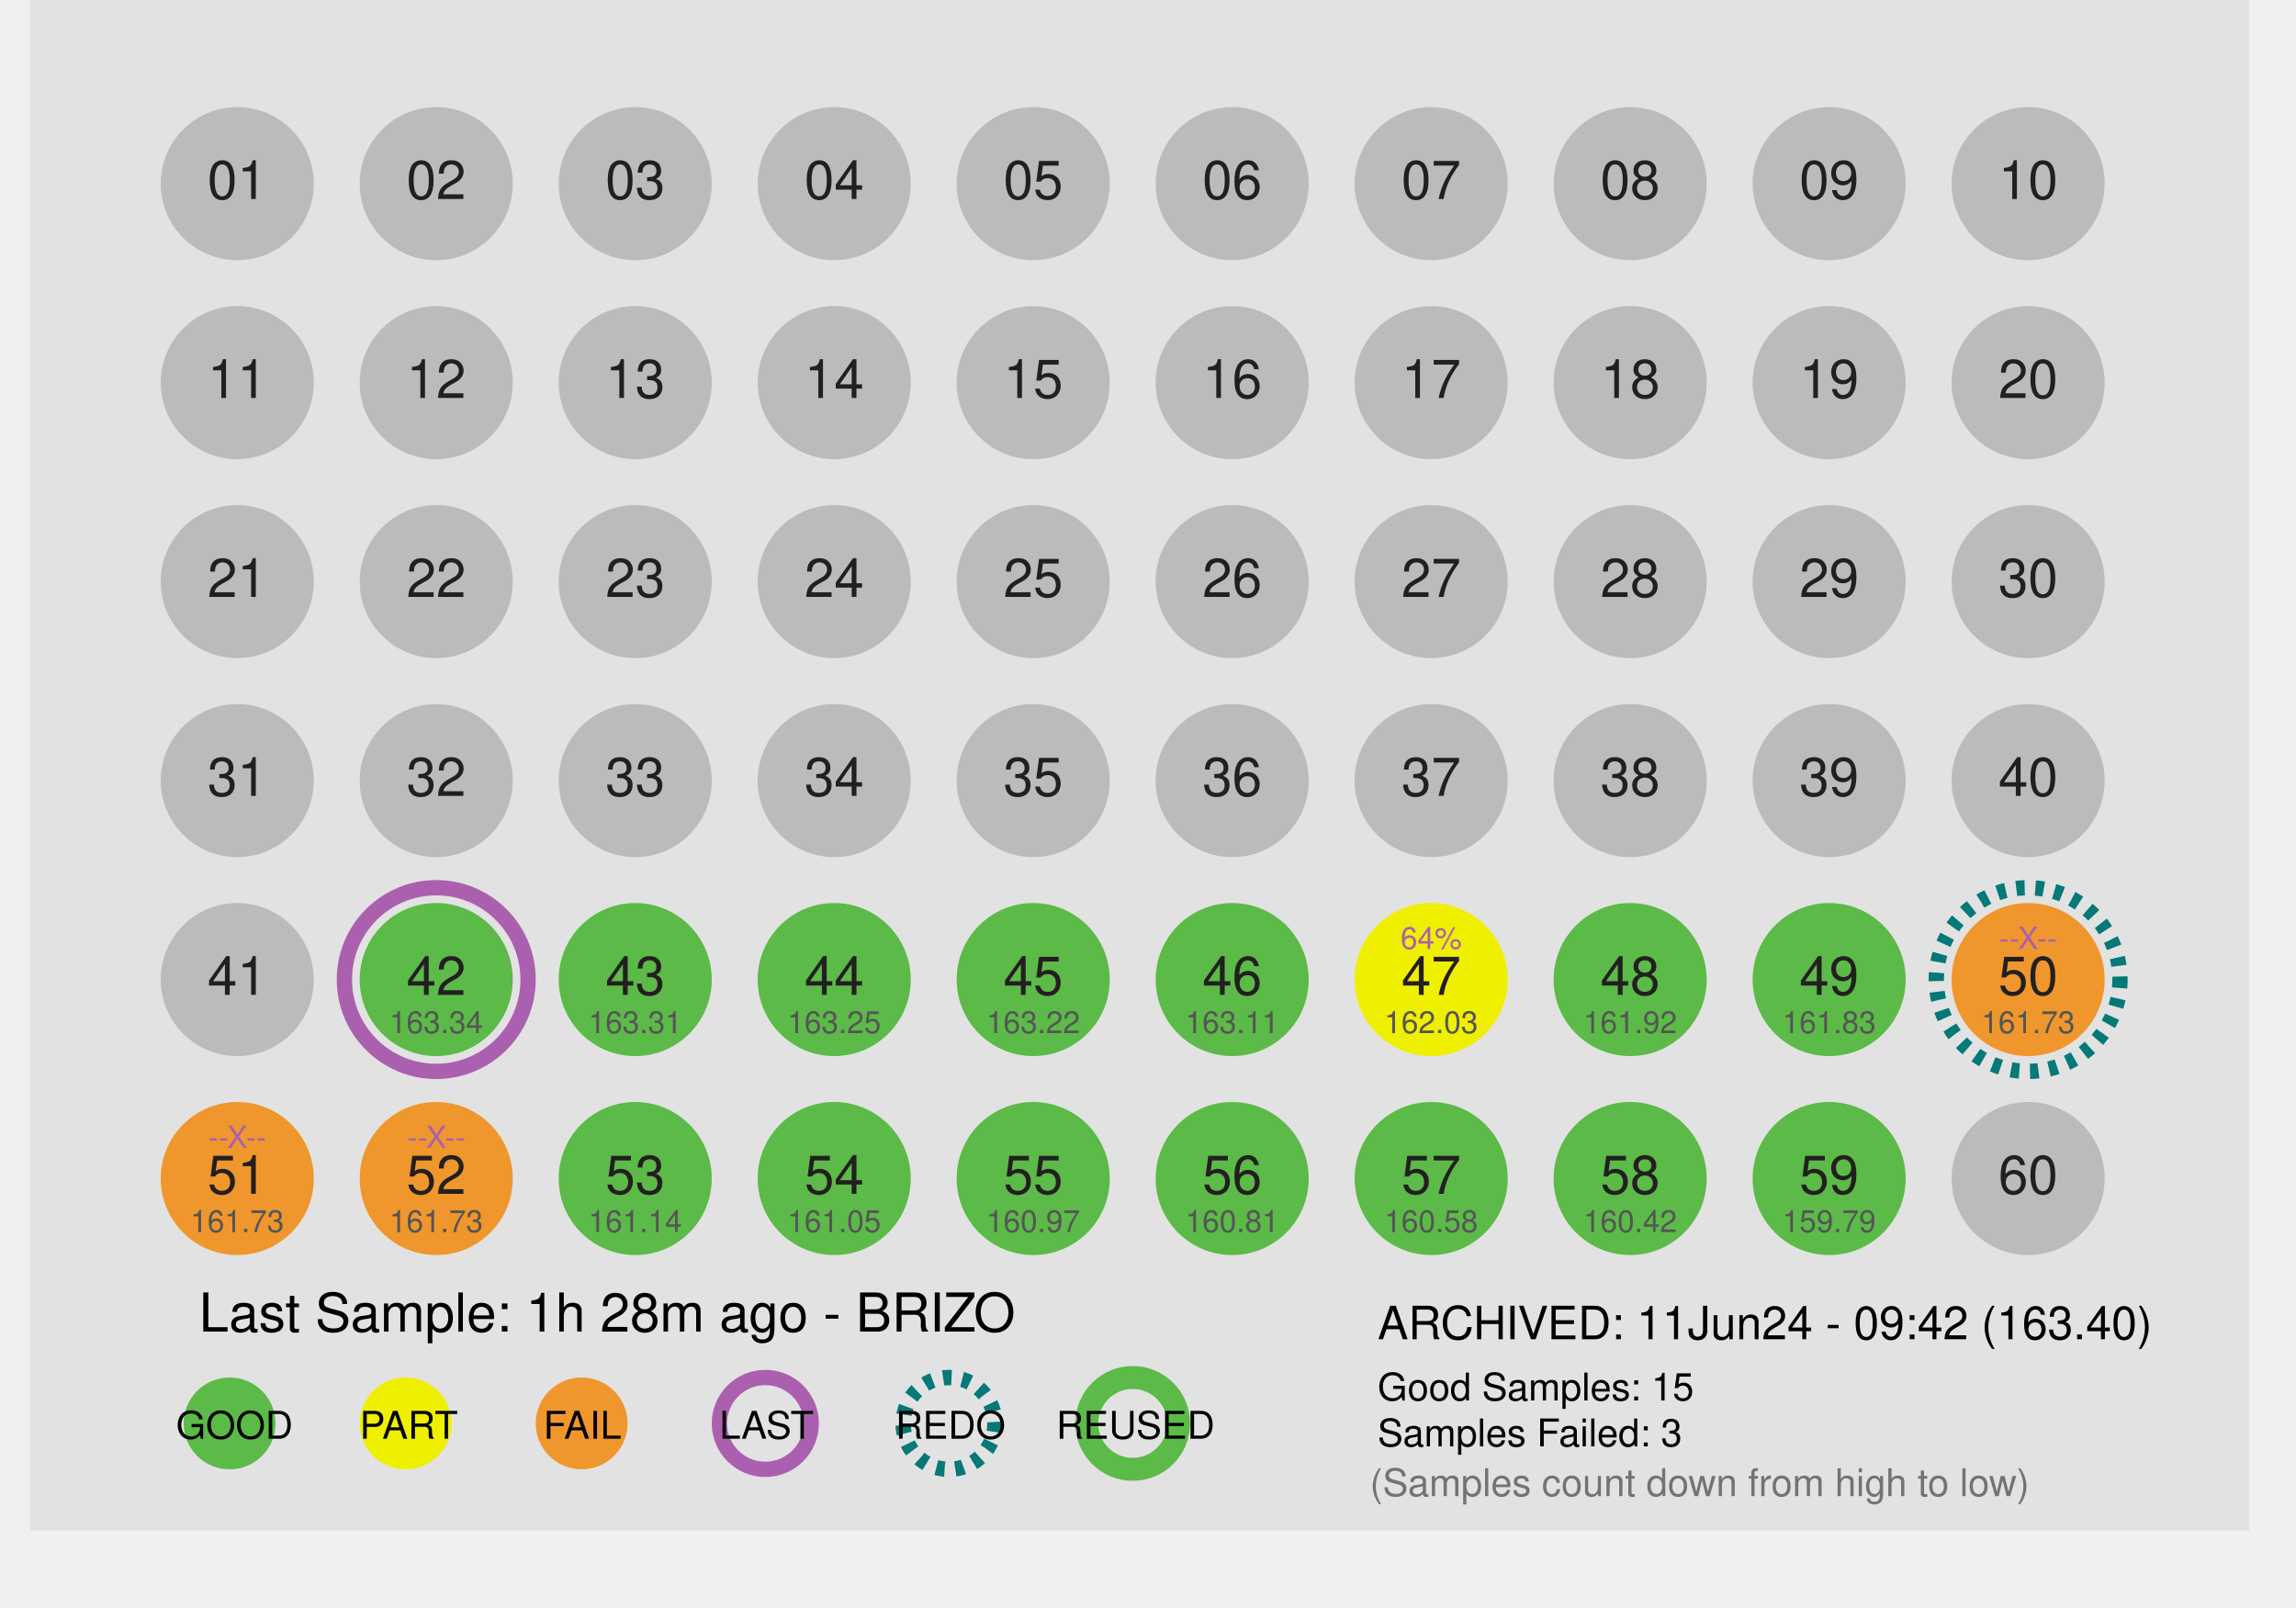
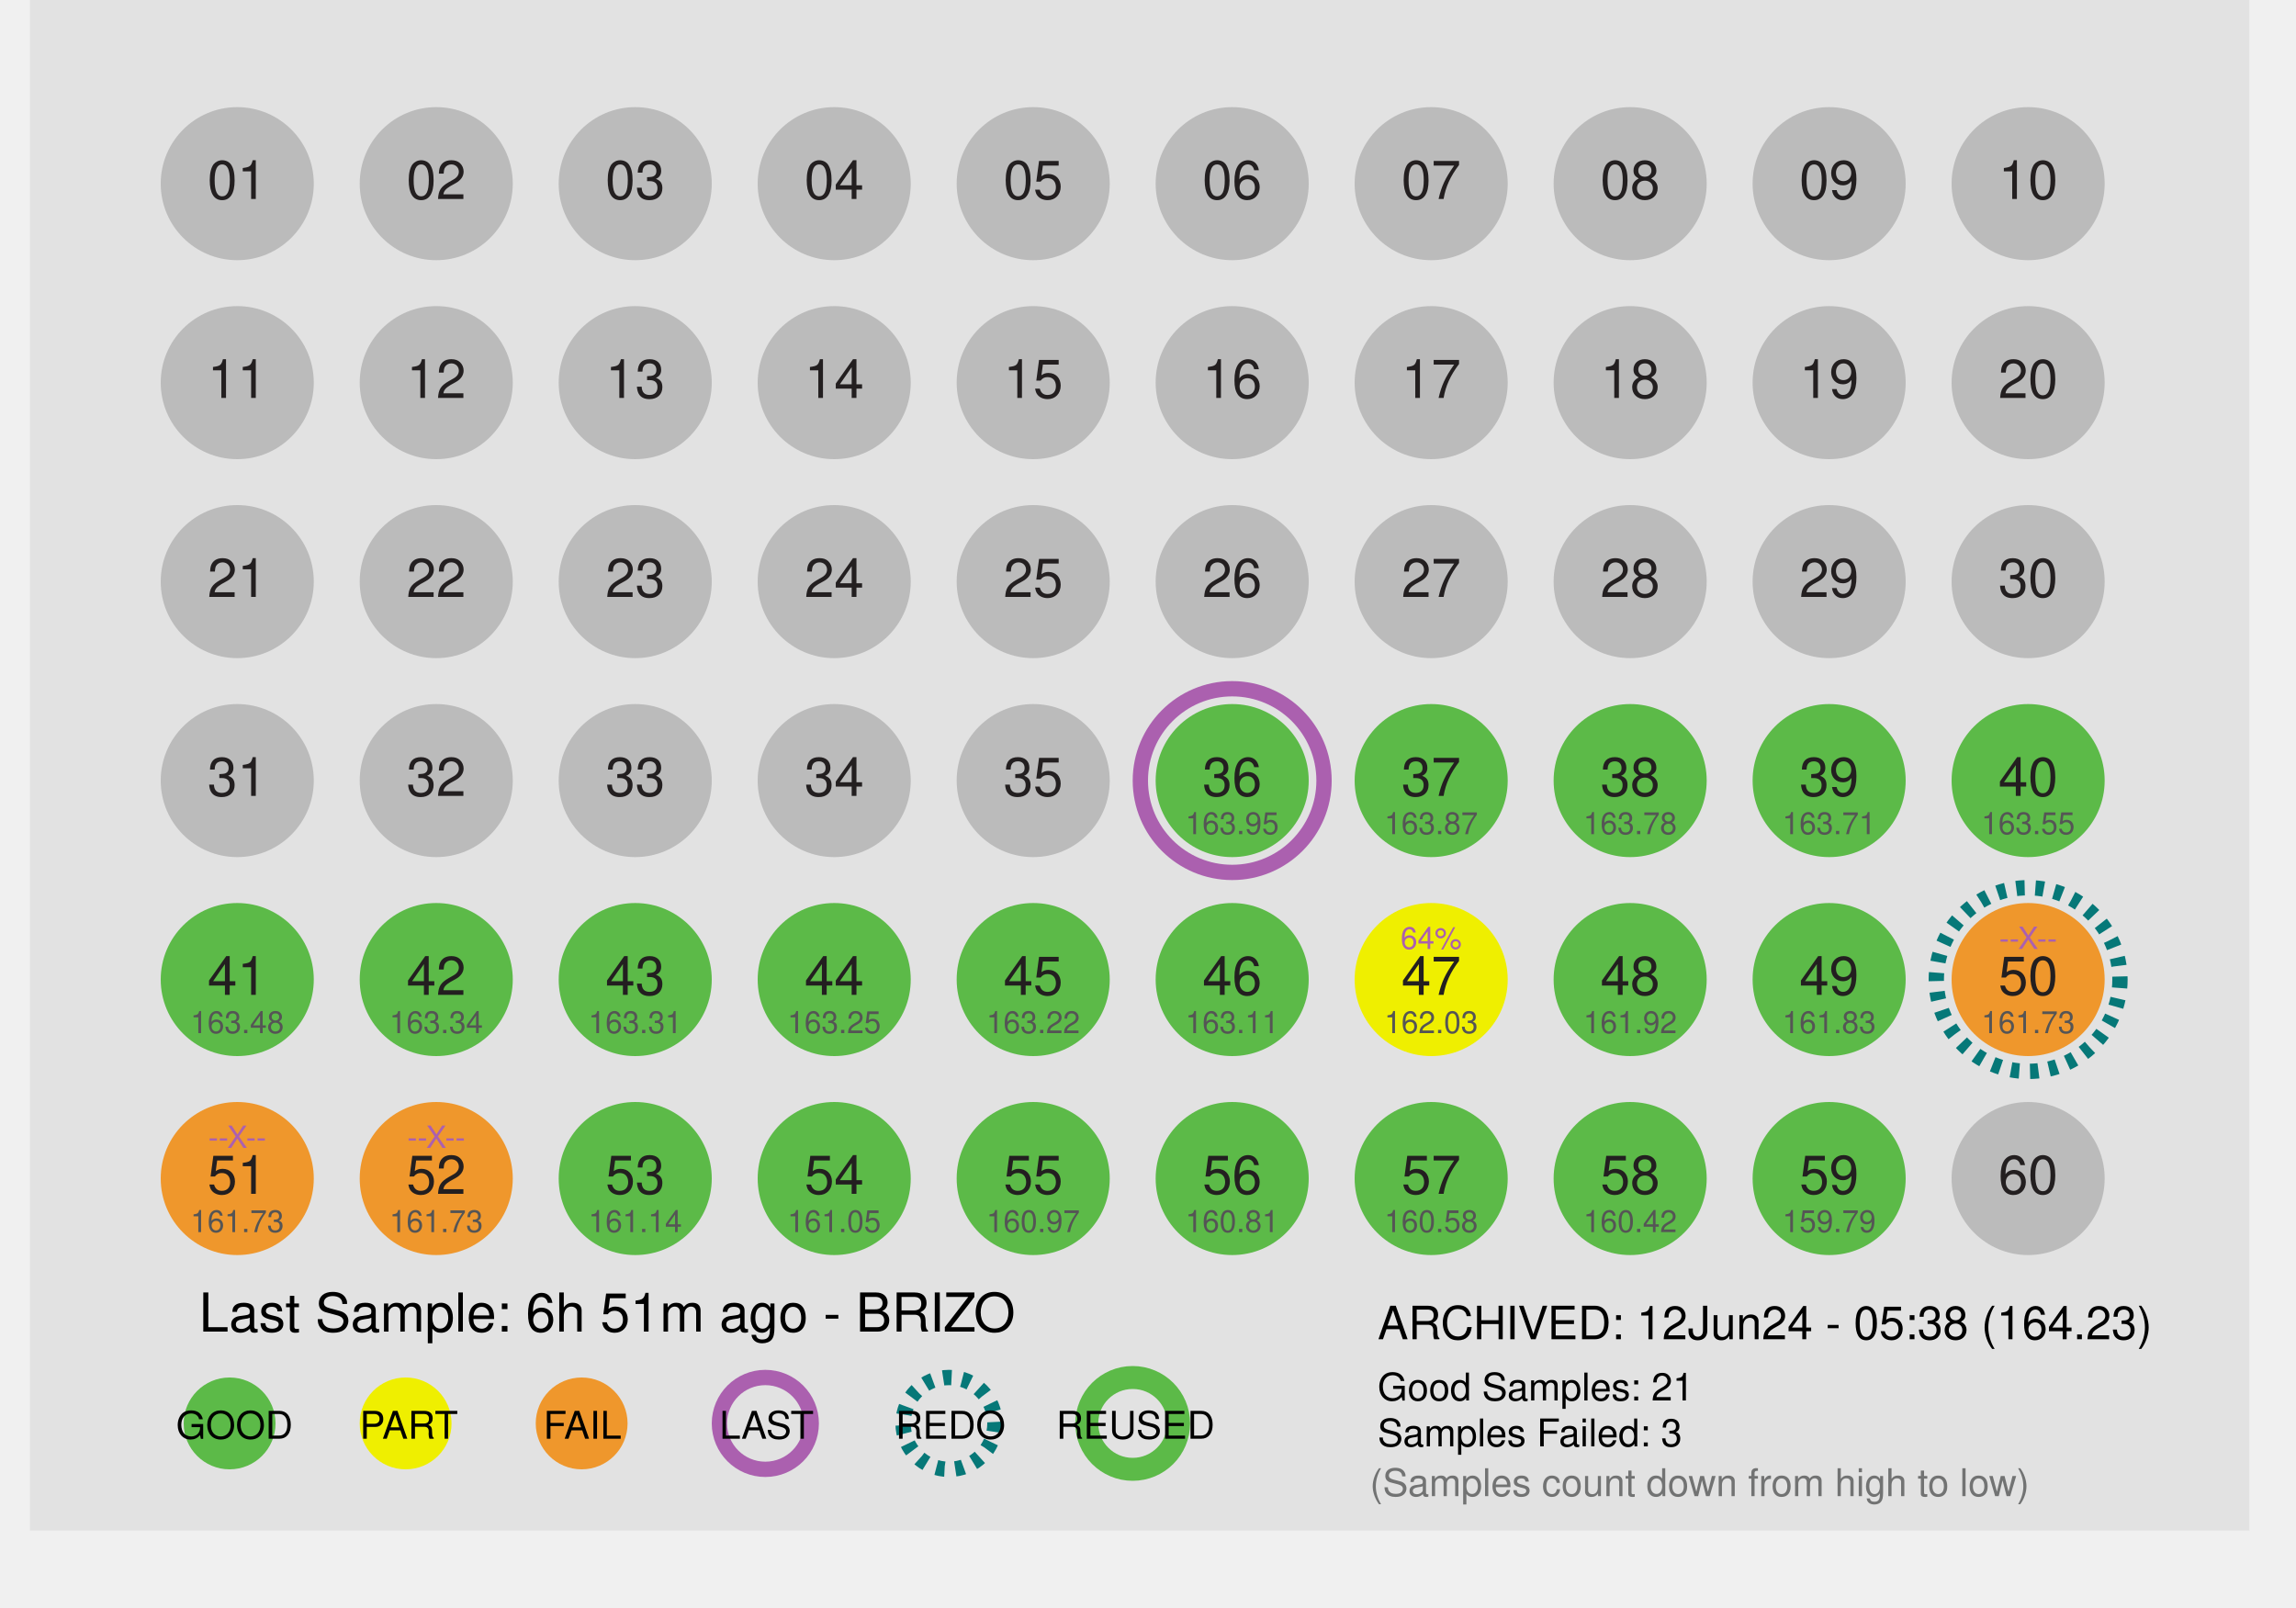
<svg xmlns="http://www.w3.org/2000/svg" id="Layer_1" data-name="Layer 1" x="0px" y="0px" viewBox="0 0 300 210" xml:space="preserve">
  <defs>
    <style>
 .st1 { fill: #dcddde; }
 .st2, .st3 { fill: #fff; }
 .st2 { stroke: #9b509f; }
 .st10, .st2, .st3 { stroke-miterlimit: 10; }
 .st10, .st2 { stroke-width: 2px; }
 .st3 { stroke: #231f20; }
 .st4 { fill: #ef972c; }
 .st5 { fill: #727373; }
 .st6 { fill: #5cba48; }
 .st7, .st8, .st9 { font-size: 7px; }
 .st7, .st8 { fill: #231f20; }
 .te5, .st7, .st9 { font-family: Helvetica; }
 .st8 { font-family: Helvetica-Bold, Helvetica; font-weight: 700; }
 .st9 { fill: #919396; }
 .st10 { fill: none; stroke: #fff; }

 .fill_gray { fill: #bbbbbb; }
 .fill_white { fill: #fff; }
 .stroke_purple { stroke: #ab60af; fill:none; stroke-width: 2px; }
 .stroke_black  { stroke: #000; fill:none; stroke-width: 2px; }
 .stroke_blue  { stroke: #067878; fill:none; stroke-width: 2px; stroke-dasharray:1.1 1.4;}
 .stroke_green  { stroke: #5cba48; fill:none; stroke-width: 3px;}
 .stroke_dash  { stroke-dasharray:1.1 1.4;}
 .stroke_2px { stroke-width: 2px; }
 .stroke_white { fill: none; stroke: #fff; }
 .stroke_none {stroke: none; fill:none};
 .stroke_darkGray { stroke: #231f20; fill: none; stroke-width: 2px;}
 .fill_orange { fill: #ef972c; }
 .fill_yellow { fill: #efef00; }
 .fill_lightgray { fill: #e2e2e2; }
 .thick_orange     { stroke-width:4px; fill:none; stroke: #ef972c; }
 .thick_yellow     { stroke-width:4px; fill:none; stroke: #f7ca0b; }
 .thick_gray       { stroke-width:4px; fill:none; stroke: #bbbbbb; }
 .thick_green      { stroke-width:4px; fill:none; stroke: #5cba48; }
 .fill_green { fill: #5cba48; }
 .font_size4 { font-size: 4px; }
 .font_size5 { font-size: 5px; }
 .font_size6 { font-size: 6px; }
 .font_size7 { font-size: 7px; }
 .font_size9 { font-size: 9px; }
 .fill_red {fill: #e24466; }
 .fill_purple {fill:#ab60af;}
 .fill_darkgray { fill: #555555; }
 .font_helv { font-family: Helvetica; }
 .font_helvBold { font-family: Helvetica-Bold, Helvetica; font-weight: 700; }
 .fill_lightergray { fill: #919396; }
    </style>
  </defs>
  <rect class="fill_lightgray" x="3.91" width="290" height="200" />
  <circle desc="c_big_01" class="stroke_none" cx="31" cy="24" r="12" />
  <circle desc="c_big_02" class="stroke_none" cx="57" cy="24" r="12" />
  <circle desc="c_big_03" class="stroke_none" cx="83" cy="24" r="12" />
  <circle desc="c_big_04" class="stroke_none" cx="109" cy="24" r="12" />
  <circle desc="c_big_05" class="stroke_none" cx="135" cy="24" r="12" />
  <circle desc="c_big_06" class="stroke_none" cx="161" cy="24" r="12" />
  <circle desc="c_big_07" class="stroke_none" cx="187" cy="24" r="12" />
  <circle desc="c_big_08" class="stroke_none" cx="213" cy="24" r="12" />
  <circle desc="c_big_09" class="stroke_none" cx="239" cy="24" r="12" />
  <circle desc="c_big_10" class="stroke_none" cx="265" cy="24" r="12" />
  <circle desc="c_big_11" class="stroke_none" cx="31" cy="50" r="12" />
  <circle desc="c_big_12" class="stroke_none" cx="57" cy="50" r="12" />
  <circle desc="c_big_13" class="stroke_none" cx="83" cy="50" r="12" />
  <circle desc="c_big_14" class="stroke_none" cx="109" cy="50" r="12" />
  <circle desc="c_big_15" class="stroke_none" cx="135" cy="50" r="12" />
  <circle desc="c_big_16" class="stroke_none" cx="161" cy="50" r="12" />
  <circle desc="c_big_17" class="stroke_none" cx="187" cy="50" r="12" />
  <circle desc="c_big_18" class="stroke_none" cx="213" cy="50" r="12" />
  <circle desc="c_big_19" class="stroke_none" cx="239" cy="50" r="12" />
  <circle desc="c_big_20" class="stroke_none" cx="265" cy="50" r="12" />
  <circle desc="c_big_21" class="stroke_none" cx="31" cy="76" r="12" />
  <circle desc="c_big_22" class="stroke_none" cx="57" cy="76" r="12" />
  <circle desc="c_big_23" class="stroke_none" cx="83" cy="76" r="12" />
  <circle desc="c_big_24" class="stroke_none" cx="109" cy="76" r="12" />
  <circle desc="c_big_25" class="stroke_none" cx="135" cy="76" r="12" />
  <circle desc="c_big_26" class="stroke_none" cx="161" cy="76" r="12" />
  <circle desc="c_big_27" class="stroke_none" cx="187" cy="76" r="12" />
  <circle desc="c_big_28" class="stroke_none" cx="213" cy="76" r="12" />
  <circle desc="c_big_29" class="stroke_none" cx="239" cy="76" r="12" />
  <circle desc="c_big_30" class="stroke_none" cx="265" cy="76" r="12" />
  <circle desc="c_big_31" class="stroke_none" cx="31" cy="102" r="12" />
  <circle desc="c_big_32" class="stroke_none" cx="57" cy="102" r="12" />
  <circle desc="c_big_33" class="stroke_none" cx="83" cy="102" r="12" />
  <circle desc="c_big_34" class="stroke_none" cx="109" cy="102" r="12" />
  <circle desc="c_big_35" class="stroke_none" cx="135" cy="102" r="12" />
-   <circle desc="c_big_36" class="stroke_none" cx="161" cy="102" r="12" />
+   <circle desc="c_big_36" class="stroke_purple" cx="161" cy="102" r="12" />
  <circle desc="c_big_37" class="stroke_none" cx="187" cy="102" r="12" />
  <circle desc="c_big_38" class="stroke_none" cx="213" cy="102" r="12" />
  <circle desc="c_big_39" class="stroke_none" cx="239" cy="102" r="12" />
  <circle desc="c_big_40" class="stroke_none" cx="265" cy="102" r="12" />
  <circle desc="c_big_41" class="stroke_none" cx="31" cy="128" r="12" />
-   <circle desc="c_big_42" class="stroke_purple" cx="57" cy="128" r="12" />
+   <circle desc="c_big_42" class="stroke_none" cx="57" cy="128" r="12" />
  <circle desc="c_big_43" class="stroke_none" cx="83" cy="128" r="12" />
  <circle desc="c_big_44" class="stroke_none" cx="109" cy="128" r="12" />
  <circle desc="c_big_45" class="stroke_none" cx="135" cy="128" r="12" />
  <circle desc="c_big_46" class="stroke_none" cx="161" cy="128" r="12" />
  <circle desc="c_big_47" class="stroke_none" cx="187" cy="128" r="12" />
  <circle desc="c_big_48" class="stroke_none" cx="213" cy="128" r="12" />
  <circle desc="c_big_49" class="stroke_none" cx="239" cy="128" r="12" />
  <circle desc="c_big_50" class="stroke_blue" cx="265" cy="128" r="12" />
  <circle desc="c_big_51" class="stroke_none" cx="31" cy="154" r="12" />
  <circle desc="c_big_52" class="stroke_none" cx="57" cy="154" r="12" />
  <circle desc="c_big_53" class="stroke_none" cx="83" cy="154" r="12" />
  <circle desc="c_big_54" class="stroke_none" cx="109" cy="154" r="12" />
  <circle desc="c_big_55" class="stroke_none" cx="135" cy="154" r="12" />
  <circle desc="c_big_56" class="stroke_none" cx="161" cy="154" r="12" />
  <circle desc="c_big_57" class="stroke_none" cx="187" cy="154" r="12" />
  <circle desc="c_big_58" class="stroke_none" cx="213" cy="154" r="12" />
  <circle desc="c_big_59" class="stroke_none" cx="239" cy="154" r="12" />
  <circle desc="c_big_60" class="stroke_none" cx="265" cy="154" r="12" />
  <circle desc="c_small_01" class="fill_gray" cx="31" cy="24" r="10" />
  <circle desc="c_small_02" class="fill_gray" cx="57" cy="24" r="10" />
  <circle desc="c_small_03" class="fill_gray" cx="83" cy="24" r="10" />
  <circle desc="c_small_04" class="fill_gray" cx="109" cy="24" r="10" />
  <circle desc="c_small_05" class="fill_gray" cx="135" cy="24" r="10" />
  <circle desc="c_small_06" class="fill_gray" cx="161" cy="24" r="10" />
  <circle desc="c_small_07" class="fill_gray" cx="187" cy="24" r="10" />
  <circle desc="c_small_08" class="fill_gray" cx="213" cy="24" r="10" />
  <circle desc="c_small_09" class="fill_gray" cx="239" cy="24" r="10" />
  <circle desc="c_small_10" class="fill_gray" cx="265" cy="24" r="10" />
  <circle desc="c_small_11" class="fill_gray" cx="31" cy="50" r="10" />
  <circle desc="c_small_12" class="fill_gray" cx="57" cy="50" r="10" />
  <circle desc="c_small_13" class="fill_gray" cx="83" cy="50" r="10" />
  <circle desc="c_small_14" class="fill_gray" cx="109" cy="50" r="10" />
  <circle desc="c_small_15" class="fill_gray" cx="135" cy="50" r="10" />
  <circle desc="c_small_16" class="fill_gray" cx="161" cy="50" r="10" />
  <circle desc="c_small_17" class="fill_gray" cx="187" cy="50" r="10" />
  <circle desc="c_small_18" class="fill_gray" cx="213" cy="50" r="10" />
  <circle desc="c_small_19" class="fill_gray" cx="239" cy="50" r="10" />
  <circle desc="c_small_20" class="fill_gray" cx="265" cy="50" r="10" />
  <circle desc="c_small_21" class="fill_gray" cx="31" cy="76" r="10" />
  <circle desc="c_small_22" class="fill_gray" cx="57" cy="76" r="10" />
  <circle desc="c_small_23" class="fill_gray" cx="83" cy="76" r="10" />
  <circle desc="c_small_24" class="fill_gray" cx="109" cy="76" r="10" />
  <circle desc="c_small_25" class="fill_gray" cx="135" cy="76" r="10" />
  <circle desc="c_small_26" class="fill_gray" cx="161" cy="76" r="10" />
  <circle desc="c_small_27" class="fill_gray" cx="187" cy="76" r="10" />
  <circle desc="c_small_28" class="fill_gray" cx="213" cy="76" r="10" />
  <circle desc="c_small_29" class="fill_gray" cx="239" cy="76" r="10" />
  <circle desc="c_small_30" class="fill_gray" cx="265" cy="76" r="10" />
  <circle desc="c_small_31" class="fill_gray" cx="31" cy="102" r="10" />
  <circle desc="c_small_32" class="fill_gray" cx="57" cy="102" r="10" />
  <circle desc="c_small_33" class="fill_gray" cx="83" cy="102" r="10" />
  <circle desc="c_small_34" class="fill_gray" cx="109" cy="102" r="10" />
  <circle desc="c_small_35" class="fill_gray" cx="135" cy="102" r="10" />
-   <circle desc="c_small_36" class="fill_gray" cx="161" cy="102" r="10" />
-   <circle desc="c_small_37" class="fill_gray" cx="187" cy="102" r="10" />
-   <circle desc="c_small_38" class="fill_gray" cx="213" cy="102" r="10" />
-   <circle desc="c_small_39" class="fill_gray" cx="239" cy="102" r="10" />
-   <circle desc="c_small_40" class="fill_gray" cx="265" cy="102" r="10" />
-   <circle desc="c_small_41" class="fill_gray" cx="31" cy="128" r="10" />
+   <circle desc="c_small_36" class="fill_green" cx="161" cy="102" r="10" />
+   <circle desc="c_small_37" class="fill_green" cx="187" cy="102" r="10" />
+   <circle desc="c_small_38" class="fill_green" cx="213" cy="102" r="10" />
+   <circle desc="c_small_39" class="fill_green" cx="239" cy="102" r="10" />
+   <circle desc="c_small_40" class="fill_green" cx="265" cy="102" r="10" />
+   <circle desc="c_small_41" class="fill_green" cx="31" cy="128" r="10" />
  <circle desc="c_small_42" class="fill_green" cx="57" cy="128" r="10" />
  <circle desc="c_small_43" class="fill_green" cx="83" cy="128" r="10" />
  <circle desc="c_small_44" class="fill_green" cx="109" cy="128" r="10" />
  <circle desc="c_small_45" class="fill_green" cx="135" cy="128" r="10" />
  <circle desc="c_small_46" class="fill_green" cx="161" cy="128" r="10" />
  <circle desc="c_small_47" class="fill_yellow" cx="187" cy="128" r="10" />
  <circle desc="c_small_48" class="fill_green" cx="213" cy="128" r="10" />
  <circle desc="c_small_49" class="fill_green" cx="239" cy="128" r="10" />
  <circle desc="c_small_50" class="fill_orange" cx="265" cy="128" r="10" />
  <circle desc="c_small_51" class="fill_orange" cx="31" cy="154" r="10" />
  <circle desc="c_small_52" class="fill_orange" cx="57" cy="154" r="10" />
  <circle desc="c_small_53" class="fill_green" cx="83" cy="154" r="10" />
  <circle desc="c_small_54" class="fill_green" cx="109" cy="154" r="10" />
  <circle desc="c_small_55" class="fill_green" cx="135" cy="154" r="10" />
  <circle desc="c_small_56" class="fill_green" cx="161" cy="154" r="10" />
  <circle desc="c_small_57" class="fill_green" cx="187" cy="154" r="10" />
  <circle desc="c_small_58" class="fill_green" cx="213" cy="154" r="10" />
  <circle desc="c_small_59" class="fill_green" cx="239" cy="154" r="10" />
  <circle desc="c_small_60" class="fill_gray" cx="265" cy="154" r="10" />
  <text desc="t_label_01" class="st7" text-anchor="middle" transform="translate(31 26)">01</text>
  <text desc="t_label_02" class="st7" text-anchor="middle" transform="translate(57 26)">02</text>
  <text desc="t_label_03" class="st7" text-anchor="middle" transform="translate(83 26)">03</text>
  <text desc="t_label_04" class="st7" text-anchor="middle" transform="translate(109 26)">04</text>
  <text desc="t_label_05" class="st7" text-anchor="middle" transform="translate(135 26)">05</text>
  <text desc="t_label_06" class="st7" text-anchor="middle" transform="translate(161 26)">06</text>
  <text desc="t_label_07" class="st7" text-anchor="middle" transform="translate(187 26)">07</text>
  <text desc="t_label_08" class="st7" text-anchor="middle" transform="translate(213 26)">08</text>
  <text desc="t_label_09" class="st7" text-anchor="middle" transform="translate(239 26)">09</text>
  <text desc="t_label_10" class="st7" text-anchor="middle" transform="translate(265 26)">10</text>
  <text desc="t_label_11" class="st7" text-anchor="middle" transform="translate(31 52)">11</text>
  <text desc="t_label_12" class="st7" text-anchor="middle" transform="translate(57 52)">12</text>
  <text desc="t_label_13" class="st7" text-anchor="middle" transform="translate(83 52)">13</text>
  <text desc="t_label_14" class="st7" text-anchor="middle" transform="translate(109 52)">14</text>
  <text desc="t_label_15" class="st7" text-anchor="middle" transform="translate(135 52)">15</text>
  <text desc="t_label_16" class="st7" text-anchor="middle" transform="translate(161 52)">16</text>
  <text desc="t_label_17" class="st7" text-anchor="middle" transform="translate(187 52)">17</text>
  <text desc="t_label_18" class="st7" text-anchor="middle" transform="translate(213 52)">18</text>
  <text desc="t_label_19" class="st7" text-anchor="middle" transform="translate(239 52)">19</text>
  <text desc="t_label_20" class="st7" text-anchor="middle" transform="translate(265 52)">20</text>
  <text desc="t_label_21" class="st7" text-anchor="middle" transform="translate(31 78)">21</text>
  <text desc="t_label_22" class="st7" text-anchor="middle" transform="translate(57 78)">22</text>
  <text desc="t_label_23" class="st7" text-anchor="middle" transform="translate(83 78)">23</text>
  <text desc="t_label_24" class="st7" text-anchor="middle" transform="translate(109 78)">24</text>
  <text desc="t_label_25" class="st7" text-anchor="middle" transform="translate(135 78)">25</text>
  <text desc="t_label_26" class="st7" text-anchor="middle" transform="translate(161 78)">26</text>
  <text desc="t_label_27" class="st7" text-anchor="middle" transform="translate(187 78)">27</text>
  <text desc="t_label_28" class="st7" text-anchor="middle" transform="translate(213 78)">28</text>
  <text desc="t_label_29" class="st7" text-anchor="middle" transform="translate(239 78)">29</text>
  <text desc="t_label_30" class="st7" text-anchor="middle" transform="translate(265 78)">30</text>
  <text desc="t_label_31" class="st7" text-anchor="middle" transform="translate(31 104)">31</text>
  <text desc="t_label_32" class="st7" text-anchor="middle" transform="translate(57 104)">32</text>
  <text desc="t_label_33" class="st7" text-anchor="middle" transform="translate(83 104)">33</text>
  <text desc="t_label_34" class="st7" text-anchor="middle" transform="translate(109 104)">34</text>
  <text desc="t_label_35" class="st7" text-anchor="middle" transform="translate(135 104)">35</text>
  <text desc="t_label_36" class="st7" text-anchor="middle" transform="translate(161 104)">36</text>
  <text desc="t_label_37" class="st7" text-anchor="middle" transform="translate(187 104)">37</text>
  <text desc="t_label_38" class="st7" text-anchor="middle" transform="translate(213 104)">38</text>
  <text desc="t_label_39" class="st7" text-anchor="middle" transform="translate(239 104)">39</text>
  <text desc="t_label_40" class="st7" text-anchor="middle" transform="translate(265 104)">40</text>
  <text desc="t_label_41" class="st7" text-anchor="middle" transform="translate(31 130)">41</text>
  <text desc="t_label_42" class="st7" text-anchor="middle" transform="translate(57 130)">42</text>
  <text desc="t_label_43" class="st7" text-anchor="middle" transform="translate(83 130)">43</text>
  <text desc="t_label_44" class="st7" text-anchor="middle" transform="translate(109 130)">44</text>
  <text desc="t_label_45" class="st7" text-anchor="middle" transform="translate(135 130)">45</text>
  <text desc="t_label_46" class="st7" text-anchor="middle" transform="translate(161 130)">46</text>
  <text desc="t_label_47" class="st7" text-anchor="middle" transform="translate(187 130)">47</text>
  <text desc="t_label_48" class="st7" text-anchor="middle" transform="translate(213 130)">48</text>
  <text desc="t_label_49" class="st7" text-anchor="middle" transform="translate(239 130)">49</text>
  <text desc="t_label_50" class="st7" text-anchor="middle" transform="translate(265 130)">50</text>
  <text desc="t_label_51" class="st7" text-anchor="middle" transform="translate(31 156)">51</text>
  <text desc="t_label_52" class="st7" text-anchor="middle" transform="translate(57 156)">52</text>
  <text desc="t_label_53" class="st7" text-anchor="middle" transform="translate(83 156)">53</text>
  <text desc="t_label_54" class="st7" text-anchor="middle" transform="translate(109 156)">54</text>
  <text desc="t_label_55" class="st7" text-anchor="middle" transform="translate(135 156)">55</text>
  <text desc="t_label_56" class="st7" text-anchor="middle" transform="translate(161 156)">56</text>
  <text desc="t_label_57" class="st7" text-anchor="middle" transform="translate(187 156)">57</text>
  <text desc="t_label_58" class="st7" text-anchor="middle" transform="translate(213 156)">58</text>
  <text desc="t_label_59" class="st7" text-anchor="middle" transform="translate(239 156)">59</text>
  <text desc="t_label_60" class="st7" text-anchor="middle" transform="translate(265 156)">60</text>
  <text desc="pct_label_01" text-anchor="middle" class="te5 font_size4 fill_purple" transform="translate(31 20)" />
  <text desc="pct_label_02" text-anchor="middle" class="te5 font_size4 fill_purple" transform="translate(57 20)" />
  <text desc="pct_label_03" text-anchor="middle" class="te5 font_size4 fill_purple" transform="translate(83 20)" />
  <text desc="pct_label_04" text-anchor="middle" class="te5 font_size4 fill_purple" transform="translate(109 20)" />
  <text desc="pct_label_05" text-anchor="middle" class="te5 font_size4 fill_purple" transform="translate(135 20)" />
  <text desc="pct_label_06" text-anchor="middle" class="te5 font_size4 fill_purple" transform="translate(161 20)" />
  <text desc="pct_label_07" text-anchor="middle" class="te5 font_size4 fill_purple" transform="translate(187 20)" />
  <text desc="pct_label_08" text-anchor="middle" class="te5 font_size4 fill_purple" transform="translate(213 20)" />
  <text desc="pct_label_09" text-anchor="middle" class="te5 font_size4 fill_purple" transform="translate(239 20)" />
  <text desc="pct_label_10" text-anchor="middle" class="te5 font_size4 fill_purple" transform="translate(265 20)" />
  <text desc="pct_label_11" text-anchor="middle" class="te5 font_size4 fill_purple" transform="translate(31 46)" />
  <text desc="pct_label_12" text-anchor="middle" class="te5 font_size4 fill_purple" transform="translate(57 46)" />
  <text desc="pct_label_13" text-anchor="middle" class="te5 font_size4 fill_purple" transform="translate(83 46)" />
  <text desc="pct_label_14" text-anchor="middle" class="te5 font_size4 fill_purple" transform="translate(109 46)" />
  <text desc="pct_label_15" text-anchor="middle" class="te5 font_size4 fill_purple" transform="translate(135 46)" />
  <text desc="pct_label_16" text-anchor="middle" class="te5 font_size4 fill_purple" transform="translate(161 46)" />
  <text desc="pct_label_17" text-anchor="middle" class="te5 font_size4 fill_purple" transform="translate(187 46)" />
  <text desc="pct_label_18" text-anchor="middle" class="te5 font_size4 fill_purple" transform="translate(213 46)" />
  <text desc="pct_label_19" text-anchor="middle" class="te5 font_size4 fill_purple" transform="translate(239 46)" />
  <text desc="pct_label_20" text-anchor="middle" class="te5 font_size4 fill_purple" transform="translate(265 46)" />
  <text desc="pct_label_21" text-anchor="middle" class="te5 font_size4 fill_purple" transform="translate(31 72)" />
  <text desc="pct_label_22" text-anchor="middle" class="te5 font_size4 fill_purple" transform="translate(57 72)" />
  <text desc="pct_label_23" text-anchor="middle" class="te5 font_size4 fill_purple" transform="translate(83 72)" />
  <text desc="pct_label_24" text-anchor="middle" class="te5 font_size4 fill_purple" transform="translate(109 72)" />
  <text desc="pct_label_25" text-anchor="middle" class="te5 font_size4 fill_purple" transform="translate(135 72)" />
  <text desc="pct_label_26" text-anchor="middle" class="te5 font_size4 fill_purple" transform="translate(161 72)" />
  <text desc="pct_label_27" text-anchor="middle" class="te5 font_size4 fill_purple" transform="translate(187 72)" />
  <text desc="pct_label_28" text-anchor="middle" class="te5 font_size4 fill_purple" transform="translate(213 72)" />
  <text desc="pct_label_29" text-anchor="middle" class="te5 font_size4 fill_purple" transform="translate(239 72)" />
  <text desc="pct_label_30" text-anchor="middle" class="te5 font_size4 fill_purple" transform="translate(265 72)" />
  <text desc="pct_label_31" text-anchor="middle" class="te5 font_size4 fill_purple" transform="translate(31 98)" />
  <text desc="pct_label_32" text-anchor="middle" class="te5 font_size4 fill_purple" transform="translate(57 98)" />
  <text desc="pct_label_33" text-anchor="middle" class="te5 font_size4 fill_purple" transform="translate(83 98)" />
  <text desc="pct_label_34" text-anchor="middle" class="te5 font_size4 fill_purple" transform="translate(109 98)" />
  <text desc="pct_label_35" text-anchor="middle" class="te5 font_size4 fill_purple" transform="translate(135 98)" />
  <text desc="pct_label_36" text-anchor="middle" class="te5 font_size4 fill_purple" transform="translate(161 98)" />
  <text desc="pct_label_37" text-anchor="middle" class="te5 font_size4 fill_purple" transform="translate(187 98)" />
  <text desc="pct_label_38" text-anchor="middle" class="te5 font_size4 fill_purple" transform="translate(213 98)" />
  <text desc="pct_label_39" text-anchor="middle" class="te5 font_size4 fill_purple" transform="translate(239 98)" />
  <text desc="pct_label_40" text-anchor="middle" class="te5 font_size4 fill_purple" transform="translate(265 98)" />
  <text desc="pct_label_41" text-anchor="middle" class="te5 font_size4 fill_purple" transform="translate(31 124)" />
  <text desc="pct_label_42" text-anchor="middle" class="te5 font_size4 fill_purple" transform="translate(57 124)" />
  <text desc="pct_label_43" text-anchor="middle" class="te5 font_size4 fill_purple" transform="translate(83 124)" />
  <text desc="pct_label_44" text-anchor="middle" class="te5 font_size4 fill_purple" transform="translate(109 124)" />
  <text desc="pct_label_45" text-anchor="middle" class="te5 font_size4 fill_purple" transform="translate(135 124)" />
  <text desc="pct_label_46" text-anchor="middle" class="te5 font_size4 fill_purple" transform="translate(161 124)" />
  <text desc="pct_label_47" text-anchor="middle" class="te5 font_size4 fill_purple" transform="translate(187 124)">64%</text>
  <text desc="pct_label_48" text-anchor="middle" class="te5 font_size4 fill_purple" transform="translate(213 124)" />
  <text desc="pct_label_49" text-anchor="middle" class="te5 font_size4 fill_purple" transform="translate(239 124)" />
  <text desc="pct_label_50" text-anchor="middle" class="te5 font_size4 fill_purple" transform="translate(265 124)">--X--</text>
  <text desc="pct_label_51" text-anchor="middle" class="te5 font_size4 fill_purple" transform="translate(31 150)">--X--</text>
  <text desc="pct_label_52" text-anchor="middle" class="te5 font_size4 fill_purple" transform="translate(57 150)">--X--</text>
  <text desc="pct_label_53" text-anchor="middle" class="te5 font_size4 fill_purple" transform="translate(83 150)" />
  <text desc="pct_label_54" text-anchor="middle" class="te5 font_size4 fill_purple" transform="translate(109 150)" />
  <text desc="pct_label_55" text-anchor="middle" class="te5 font_size4 fill_purple" transform="translate(135 150)" />
  <text desc="pct_label_56" text-anchor="middle" class="te5 font_size4 fill_purple" transform="translate(161 150)" />
  <text desc="pct_label_57" text-anchor="middle" class="te5 font_size4 fill_purple" transform="translate(187 150)" />
  <text desc="pct_label_58" text-anchor="middle" class="te5 font_size4 fill_purple" transform="translate(213 150)" />
  <text desc="pct_label_59" text-anchor="middle" class="te5 font_size4 fill_purple" transform="translate(239 150)" />
  <text desc="pct_label_60" text-anchor="middle" class="te5 font_size4 fill_purple" transform="translate(265 150)" />
  <text desc="time_label_01" text-anchor="middle" class="te5 font_size4 fill_darkgray" transform="translate(31 31)" />
  <text desc="time_label_02" text-anchor="middle" class="te5 font_size4 fill_darkgray" transform="translate(57 31)" />
  <text desc="time_label_03" text-anchor="middle" class="te5 font_size4 fill_darkgray" transform="translate(83 31)" />
  <text desc="time_label_04" text-anchor="middle" class="te5 font_size4 fill_darkgray" transform="translate(109 31)" />
  <text desc="time_label_05" text-anchor="middle" class="te5 font_size4 fill_darkgray" transform="translate(135 31)" />
  <text desc="time_label_06" text-anchor="middle" class="te5 font_size4 fill_darkgray" transform="translate(161 31)" />
  <text desc="time_label_07" text-anchor="middle" class="te5 font_size4 fill_darkgray" transform="translate(187 31)" />
  <text desc="time_label_08" text-anchor="middle" class="te5 font_size4 fill_darkgray" transform="translate(213 31)" />
  <text desc="time_label_09" text-anchor="middle" class="te5 font_size4 fill_darkgray" transform="translate(239 31)" />
  <text desc="time_label_10" text-anchor="middle" class="te5 font_size4 fill_darkgray" transform="translate(265 31)" />
  <text desc="time_label_11" text-anchor="middle" class="te5 font_size4 fill_darkgray" transform="translate(31 57)" />
  <text desc="time_label_12" text-anchor="middle" class="te5 font_size4 fill_darkgray" transform="translate(57 57)" />
  <text desc="time_label_13" text-anchor="middle" class="te5 font_size4 fill_darkgray" transform="translate(83 57)" />
  <text desc="time_label_14" text-anchor="middle" class="te5 font_size4 fill_darkgray" transform="translate(109 57)" />
  <text desc="time_label_15" text-anchor="middle" class="te5 font_size4 fill_darkgray" transform="translate(135 57)" />
  <text desc="time_label_16" text-anchor="middle" class="te5 font_size4 fill_darkgray" transform="translate(161 57)" />
  <text desc="time_label_17" text-anchor="middle" class="te5 font_size4 fill_darkgray" transform="translate(187 57)" />
  <text desc="time_label_18" text-anchor="middle" class="te5 font_size4 fill_darkgray" transform="translate(213 57)" />
  <text desc="time_label_19" text-anchor="middle" class="te5 font_size4 fill_darkgray" transform="translate(239 57)" />
  <text desc="time_label_20" text-anchor="middle" class="te5 font_size4 fill_darkgray" transform="translate(265 57)" />
  <text desc="time_label_21" text-anchor="middle" class="te5 font_size4 fill_darkgray" transform="translate(31 83)" />
  <text desc="time_label_22" text-anchor="middle" class="te5 font_size4 fill_darkgray" transform="translate(57 83)" />
  <text desc="time_label_23" text-anchor="middle" class="te5 font_size4 fill_darkgray" transform="translate(83 83)" />
  <text desc="time_label_24" text-anchor="middle" class="te5 font_size4 fill_darkgray" transform="translate(109 83)" />
  <text desc="time_label_25" text-anchor="middle" class="te5 font_size4 fill_darkgray" transform="translate(135 83)" />
  <text desc="time_label_26" text-anchor="middle" class="te5 font_size4 fill_darkgray" transform="translate(161 83)" />
  <text desc="time_label_27" text-anchor="middle" class="te5 font_size4 fill_darkgray" transform="translate(187 83)" />
  <text desc="time_label_28" text-anchor="middle" class="te5 font_size4 fill_darkgray" transform="translate(213 83)" />
  <text desc="time_label_29" text-anchor="middle" class="te5 font_size4 fill_darkgray" transform="translate(239 83)" />
  <text desc="time_label_30" text-anchor="middle" class="te5 font_size4 fill_darkgray" transform="translate(265 83)" />
  <text desc="time_label_31" text-anchor="middle" class="te5 font_size4 fill_darkgray" transform="translate(31 109)" />
  <text desc="time_label_32" text-anchor="middle" class="te5 font_size4 fill_darkgray" transform="translate(57 109)" />
  <text desc="time_label_33" text-anchor="middle" class="te5 font_size4 fill_darkgray" transform="translate(83 109)" />
  <text desc="time_label_34" text-anchor="middle" class="te5 font_size4 fill_darkgray" transform="translate(109 109)" />
  <text desc="time_label_35" text-anchor="middle" class="te5 font_size4 fill_darkgray" transform="translate(135 109)" />
-   <text desc="time_label_36" text-anchor="middle" class="te5 font_size4 fill_darkgray" transform="translate(161 109)" />
-   <text desc="time_label_37" text-anchor="middle" class="te5 font_size4 fill_darkgray" transform="translate(187 109)" />
-   <text desc="time_label_38" text-anchor="middle" class="te5 font_size4 fill_darkgray" transform="translate(213 109)" />
-   <text desc="time_label_39" text-anchor="middle" class="te5 font_size4 fill_darkgray" transform="translate(239 109)" />
-   <text desc="time_label_40" text-anchor="middle" class="te5 font_size4 fill_darkgray" transform="translate(265 109)" />
-   <text desc="time_label_41" text-anchor="middle" class="te5 font_size4 fill_darkgray" transform="translate(31 135)" />
+   <text desc="time_label_36" text-anchor="middle" class="te5 font_size4 fill_darkgray" transform="translate(161 109)">163.95</text>
+   <text desc="time_label_37" text-anchor="middle" class="te5 font_size4 fill_darkgray" transform="translate(187 109)">163.87</text>
+   <text desc="time_label_38" text-anchor="middle" class="te5 font_size4 fill_darkgray" transform="translate(213 109)">163.78</text>
+   <text desc="time_label_39" text-anchor="middle" class="te5 font_size4 fill_darkgray" transform="translate(239 109)">163.71</text>
+   <text desc="time_label_40" text-anchor="middle" class="te5 font_size4 fill_darkgray" transform="translate(265 109)">163.55</text>
+   <text desc="time_label_41" text-anchor="middle" class="te5 font_size4 fill_darkgray" transform="translate(31 135)">163.48</text>
  <text desc="time_label_42" text-anchor="middle" class="te5 font_size4 fill_darkgray" transform="translate(57 135)">163.34</text>
  <text desc="time_label_43" text-anchor="middle" class="te5 font_size4 fill_darkgray" transform="translate(83 135)">163.31</text>
  <text desc="time_label_44" text-anchor="middle" class="te5 font_size4 fill_darkgray" transform="translate(109 135)">163.25</text>
  <text desc="time_label_45" text-anchor="middle" class="te5 font_size4 fill_darkgray" transform="translate(135 135)">163.22</text>
  <text desc="time_label_46" text-anchor="middle" class="te5 font_size4 fill_darkgray" transform="translate(161 135)">163.11</text>
  <text desc="time_label_47" text-anchor="middle" class="te5 font_size4 fill_darkgray" transform="translate(187 135)">162.03</text>
  <text desc="time_label_48" text-anchor="middle" class="te5 font_size4 fill_darkgray" transform="translate(213 135)">161.92</text>
  <text desc="time_label_49" text-anchor="middle" class="te5 font_size4 fill_darkgray" transform="translate(239 135)">161.83</text>
  <text desc="time_label_50" text-anchor="middle" class="te5 font_size4 fill_darkgray" transform="translate(265 135)">161.73</text>
  <text desc="time_label_51" text-anchor="middle" class="te5 font_size4 fill_darkgray" transform="translate(31 161)">161.73</text>
  <text desc="time_label_52" text-anchor="middle" class="te5 font_size4 fill_darkgray" transform="translate(57 161)">161.73</text>
  <text desc="time_label_53" text-anchor="middle" class="te5 font_size4 fill_darkgray" transform="translate(83 161)">161.14</text>
  <text desc="time_label_54" text-anchor="middle" class="te5 font_size4 fill_darkgray" transform="translate(109 161)">161.05</text>
  <text desc="time_label_55" text-anchor="middle" class="te5 font_size4 fill_darkgray" transform="translate(135 161)">160.97</text>
  <text desc="time_label_56" text-anchor="middle" class="te5 font_size4 fill_darkgray" transform="translate(161 161)">160.81</text>
  <text desc="time_label_57" text-anchor="middle" class="te5 font_size4 fill_darkgray" transform="translate(187 161)">160.58</text>
  <text desc="time_label_58" text-anchor="middle" class="te5 font_size4 fill_darkgray" transform="translate(213 161)">160.42</text>
  <text desc="time_label_59" text-anchor="middle" class="te5 font_size4 fill_darkgray" transform="translate(239 161)">159.79</text>
  <text desc="time_label_60" text-anchor="middle" class="te5 font_size4 fill_darkgray" transform="translate(265 161)" />
-   <text class="font_helv font_size7" transform="translate(26 174)">Last Sample: 1h 28m ago - BRIZO</text>
-   <text class="font_helv font_size6" transform="translate(180 175)">ARCHIVED: 11Jun24 - 09:42 (163.40)</text>
-   <text class="te5 font_size5" transform="translate(180 183)">Good Samples: 15 </text>
+   <text class="font_helv font_size7" transform="translate(26 174)">Last Sample: 6h 51m ago - BRIZO</text>
+   <text class="font_helv font_size6" transform="translate(180 175)">ARCHIVED: 12Jun24 - 05:38 (164.23)</text>
+   <text class="te5 font_size5" transform="translate(180 183)">Good Samples: 21 </text>
  <text class="te5 font_size5" transform="translate(180 189)">Samples Failed: 3</text>
  <text class="te5 st5 font_size5" transform="translate(179 195.5)">(Samples count down from high to low)</text>
  <circle class="fill_green" cx="30" cy="186" r="6" />
  <text class="te5 font_size5" transform="translate(23.0 188)">GOOD</text>
  <circle class="fill_yellow" cx="53" cy="186" r="6" />
  <text class="te5 font_size5" transform="translate(47.0 188)">PART</text>
  <circle class="fill_orange" cx="76" cy="186" r="6" />
  <text class="te5 font_size5" transform="translate(71.0 188)">FAIL</text>
  <circle class="stroke_purple" cx="100" cy="186" r="6" />
  <text class="te5 font_size5" transform="translate(94.0 188)">LAST</text>
  <circle class="stroke_blue stroke_dash" cx="124" cy="186" r="6" />
  <text class="te5 font_size5" transform="translate(117.0 188)">REDO</text>
  <circle class="stroke_green" cx="148" cy="186" r="6" />
  <text class="te5 font_size5" transform="translate(138.0 188)">REUSED</text>
</svg>
